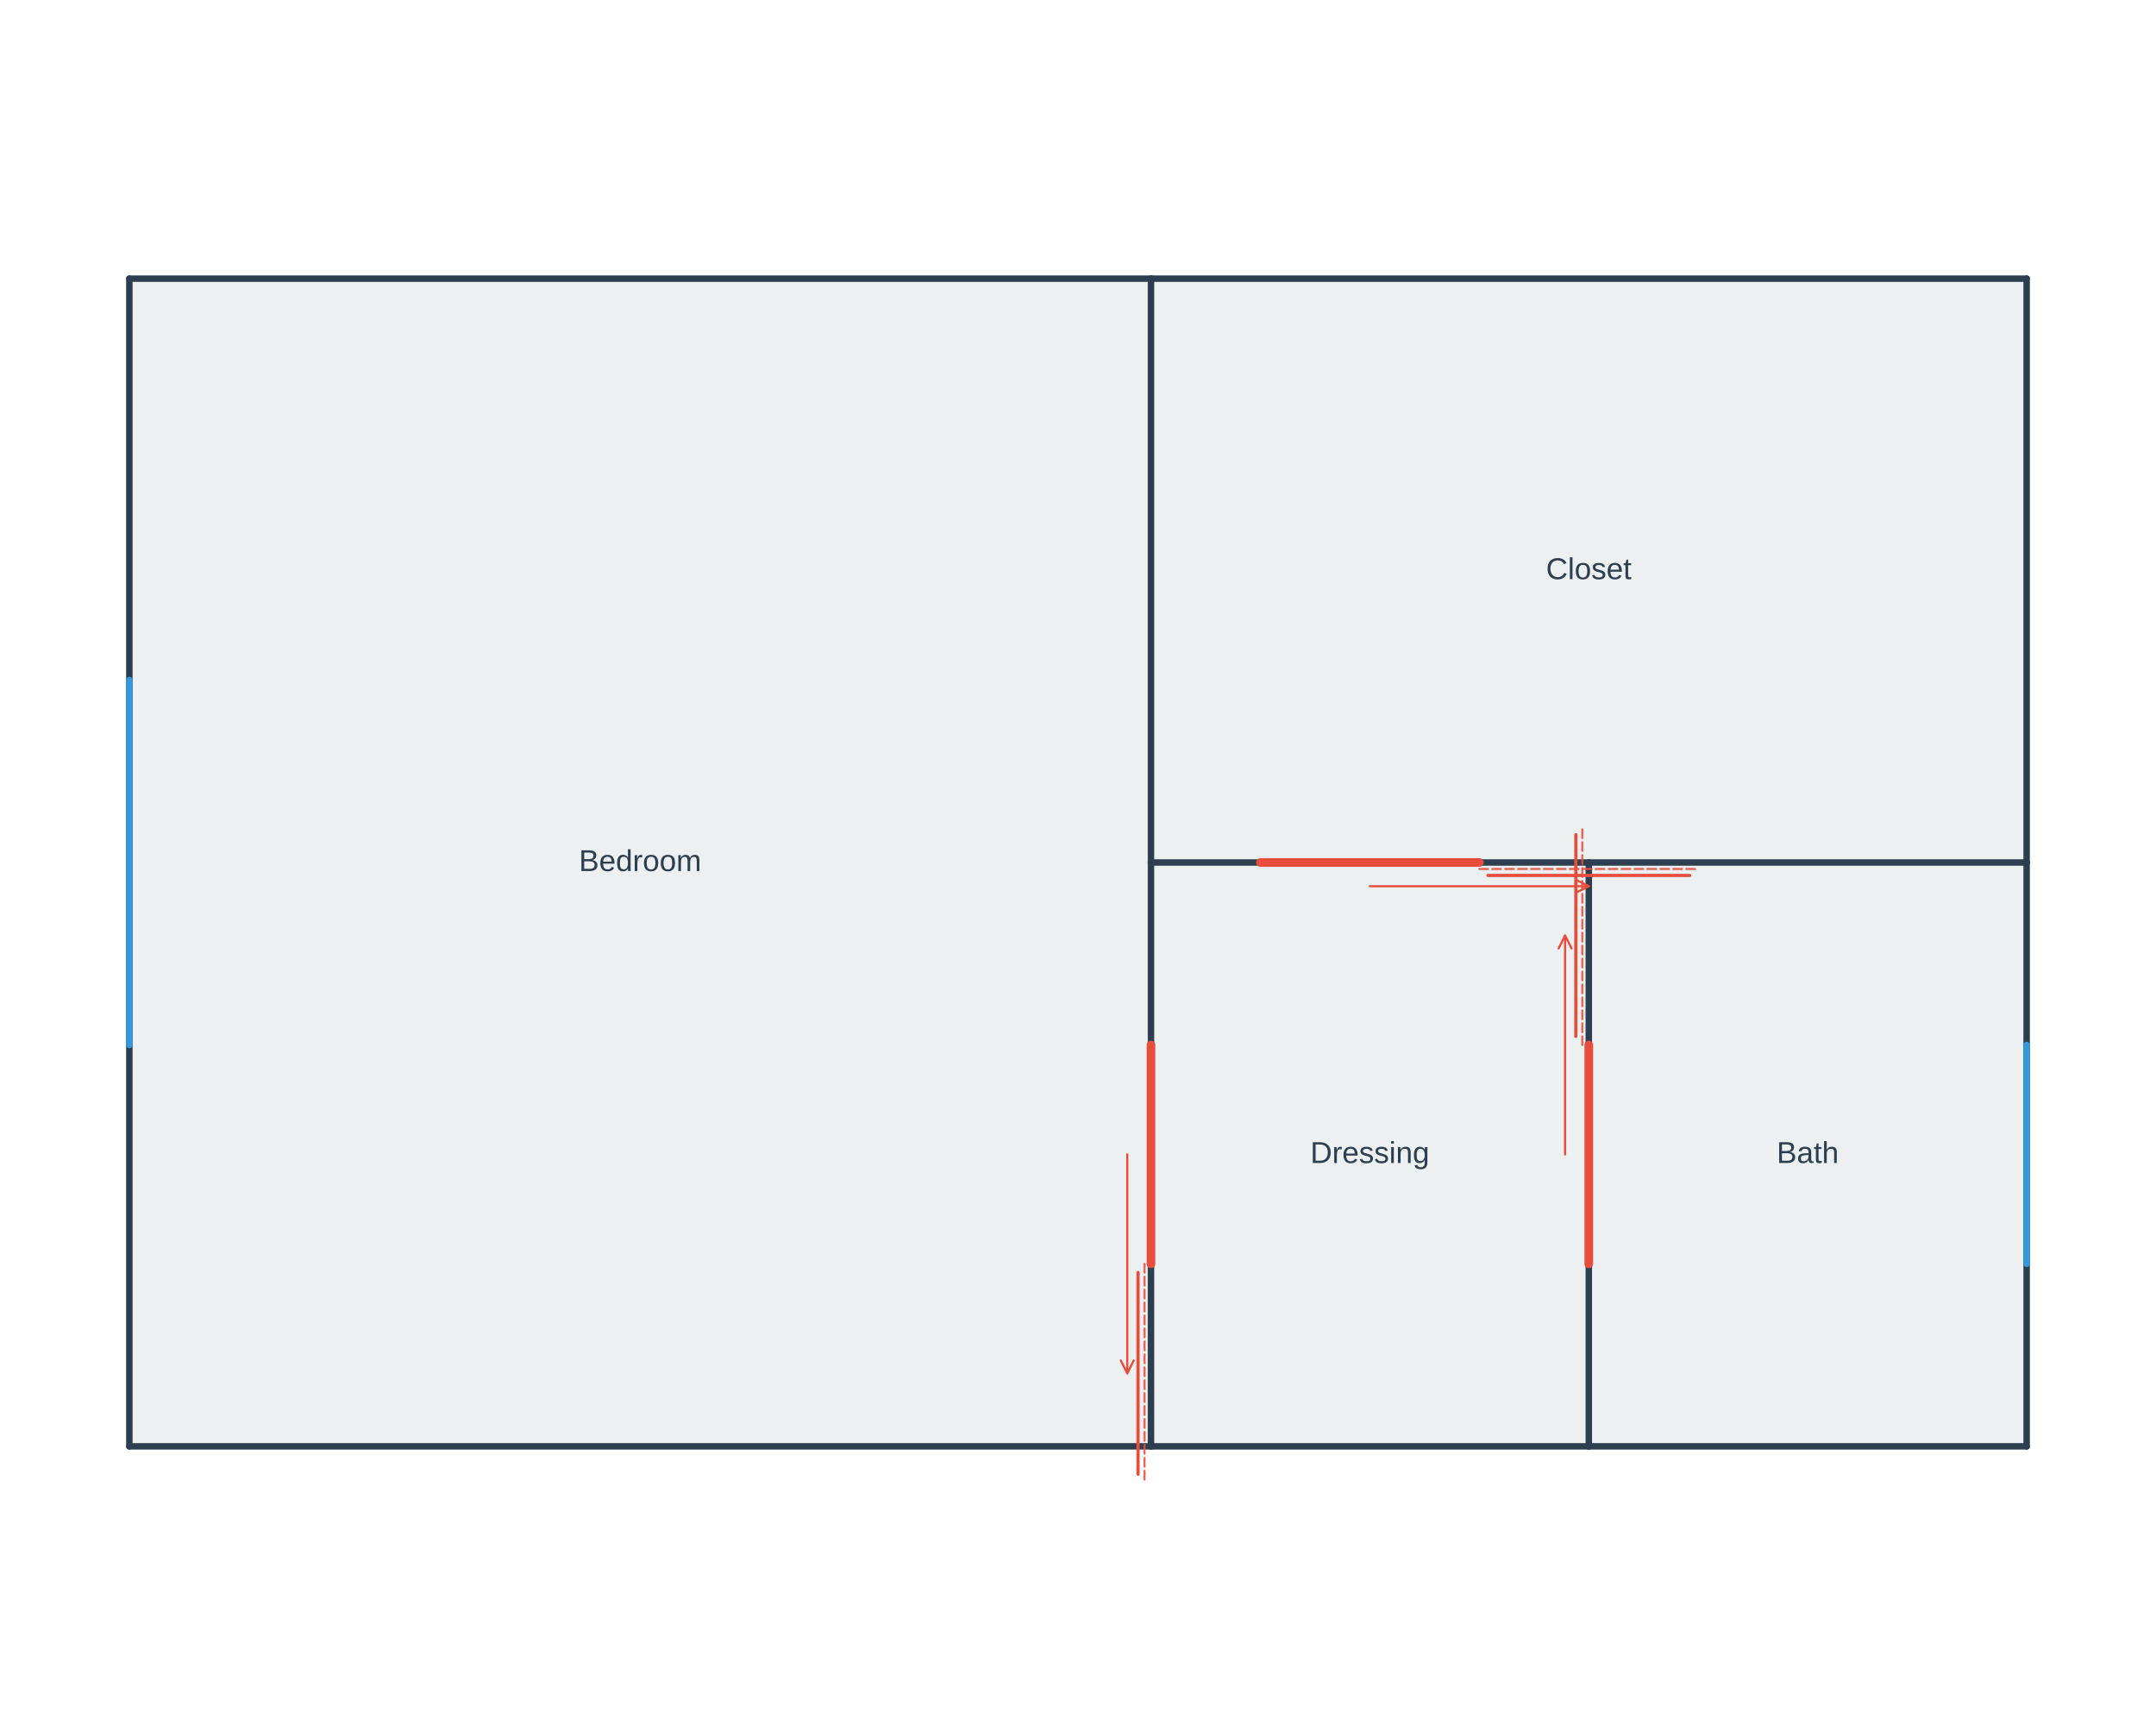
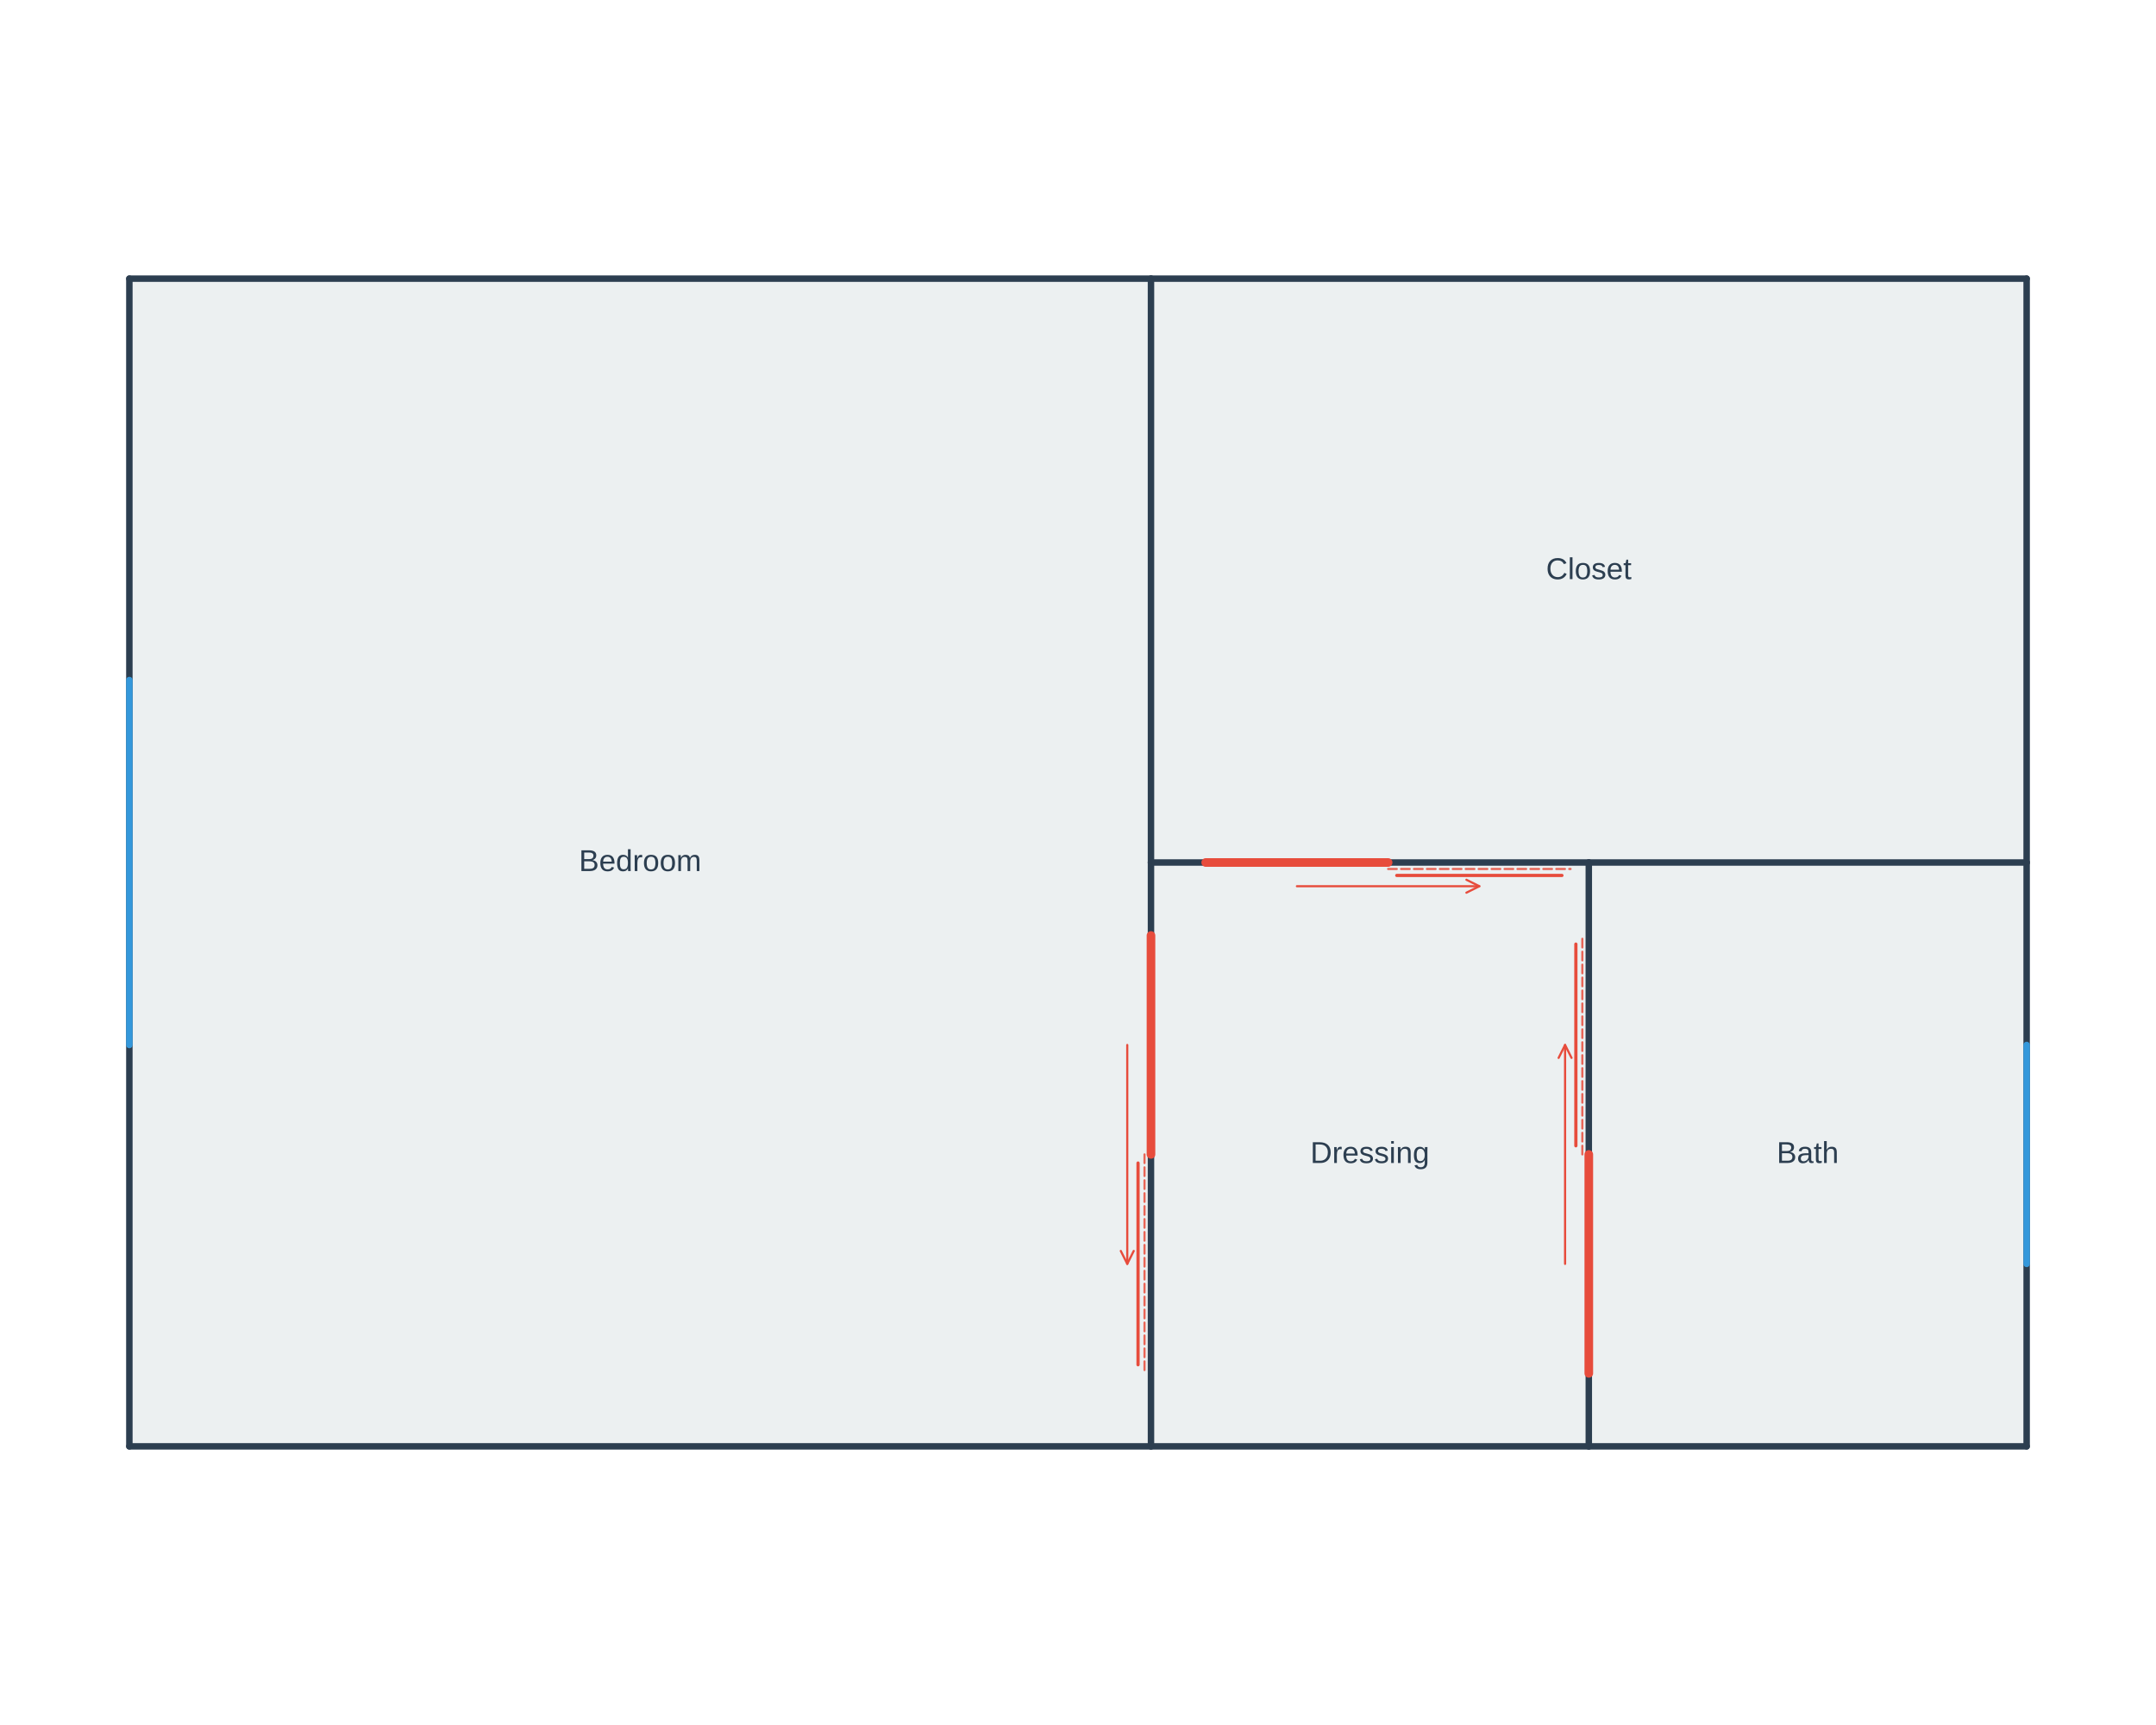
<svg xmlns="http://www.w3.org/2000/svg" width="1000" height="800" viewBox="0 0 1000 800">
  <defs>
    <style>
      .room-label { font-family: Arial, sans-serif; font-weight: 500; }
    </style>
  </defs>
  <rect width="1000" height="800" fill="#ffffff" />
  <path d="M 60.00 670.77 L 940.00 670.77 L 940.00 129.23 L 60.00 129.23 Z" fill="none" stroke="#7f8c8d" stroke-width="2" stroke-dasharray="8,4" />
  <path d="M 60.00 670.77 L 533.85 670.77 L 533.85 129.23 L 60.00 129.23 Z" fill="#ecf0f1" stroke="#bdc3c7" stroke-width="1" />
  <path d="M 533.85 670.77 L 736.92 670.77 L 736.92 400.00 L 533.85 400.00 Z" fill="#ecf0f1" stroke="#bdc3c7" stroke-width="1" />
  <path d="M 736.92 670.77 L 940.00 670.77 L 940.00 400.00 L 736.92 400.00 Z" fill="#ecf0f1" stroke="#bdc3c7" stroke-width="1" />
  <path d="M 533.85 400.00 L 940.00 400.00 L 940.00 129.23 L 533.85 129.23 Z" fill="#ecf0f1" stroke="#bdc3c7" stroke-width="1" />
  <line x1="533.85" y1="670.77" x2="533.85" y2="400.00" stroke="#2c3e50" stroke-width="3" stroke-linecap="round" />
  <line x1="533.85" y1="400.00" x2="533.85" y2="129.23" stroke="#2c3e50" stroke-width="3" stroke-linecap="round" />
  <line x1="736.92" y1="670.77" x2="736.92" y2="400.00" stroke="#2c3e50" stroke-width="3" stroke-linecap="round" />
  <line x1="533.85" y1="400.00" x2="736.92" y2="400.00" stroke="#2c3e50" stroke-width="3" stroke-linecap="round" />
  <line x1="736.92" y1="400.00" x2="940.00" y2="400.00" stroke="#2c3e50" stroke-width="3" stroke-linecap="round" />
  <line x1="60.00" y1="670.77" x2="533.85" y2="670.77" stroke="#2c3e50" stroke-width="3" stroke-linecap="round" />
  <line x1="60.00" y1="129.23" x2="533.85" y2="129.23" stroke="#2c3e50" stroke-width="3" stroke-linecap="round" />
  <line x1="60.00" y1="670.77" x2="60.00" y2="129.23" stroke="#2c3e50" stroke-width="3" stroke-linecap="round" />
  <line x1="533.85" y1="670.77" x2="736.92" y2="670.77" stroke="#2c3e50" stroke-width="3" stroke-linecap="round" />
  <line x1="736.92" y1="670.77" x2="940.00" y2="670.77" stroke="#2c3e50" stroke-width="3" stroke-linecap="round" />
  <line x1="940.00" y1="670.77" x2="940.00" y2="400.00" stroke="#2c3e50" stroke-width="3" stroke-linecap="round" />
  <line x1="940.00" y1="400.00" x2="940.00" y2="129.23" stroke="#2c3e50" stroke-width="3" stroke-linecap="round" />
  <line x1="533.85" y1="129.23" x2="940.00" y2="129.23" stroke="#2c3e50" stroke-width="3" stroke-linecap="round" />
-   <line x1="533.85" y1="586.15" x2="533.85" y2="484.62" stroke="#e74c3c" stroke-width="4" stroke-linecap="round" />
+   <line x1="533.85" y1="535.38" x2="533.85" y2="433.85" stroke="#e74c3c" stroke-width="4" stroke-linecap="round" />
  <g class="pocket-door" data-pocket-door="d_bed_dressing">
-     <line class="pocket-door-pocket" x1="530.85" y1="586.15" x2="530.85" y2="687.69" stroke="#e74c3c" stroke-width="1" stroke-dasharray="4,2" stroke-linecap="round" opacity="0.85" />
-     <line class="door-leaf pocket-door-leaf" x1="527.85" y1="590.15" x2="527.85" y2="683.69" stroke="#e74c3c" stroke-width="1.5" stroke-linecap="round" />
-     <line class="pocket-door-slide" x1="522.85" y1="535.38" x2="522.85" y2="636.92" stroke="#e74c3c" stroke-width="1" stroke-linecap="round" />
-     <polyline class="pocket-door-arrow" points="525.85,630.92 522.85,636.92 519.85,630.92" fill="none" stroke="#e74c3c" stroke-width="1" stroke-linecap="round" stroke-linejoin="round" />
+     <line class="pocket-door-pocket" x1="530.85" y1="535.38" x2="530.85" y2="636.92" stroke="#e74c3c" stroke-width="1" stroke-dasharray="4,2" stroke-linecap="round" opacity="0.85" />
+     <line class="door-leaf pocket-door-leaf" x1="527.85" y1="539.38" x2="527.85" y2="632.92" stroke="#e74c3c" stroke-width="1.5" stroke-linecap="round" />
+     <line class="pocket-door-slide" x1="522.85" y1="484.62" x2="522.85" y2="586.15" stroke="#e74c3c" stroke-width="1" stroke-linecap="round" />
+     <polyline class="pocket-door-arrow" points="525.85,580.15 522.85,586.15 519.85,580.15" fill="none" stroke="#e74c3c" stroke-width="1" stroke-linecap="round" stroke-linejoin="round" />
  </g>
-   <line x1="736.92" y1="586.15" x2="736.92" y2="484.62" stroke="#e74c3c" stroke-width="4" stroke-linecap="round" />
+   <line x1="736.92" y1="636.92" x2="736.92" y2="535.38" stroke="#e74c3c" stroke-width="4" stroke-linecap="round" />
  <g class="pocket-door" data-pocket-door="d_dressing_bath">
-     <line class="pocket-door-pocket" x1="733.92" y1="484.62" x2="733.92" y2="383.08" stroke="#e74c3c" stroke-width="1" stroke-dasharray="4,2" stroke-linecap="round" opacity="0.85" />
-     <line class="door-leaf pocket-door-leaf" x1="730.92" y1="480.62" x2="730.92" y2="387.08" stroke="#e74c3c" stroke-width="1.5" stroke-linecap="round" />
-     <line class="pocket-door-slide" x1="725.92" y1="535.38" x2="725.92" y2="433.85" stroke="#e74c3c" stroke-width="1" stroke-linecap="round" />
-     <polyline class="pocket-door-arrow" points="722.92,439.85 725.92,433.85 728.92,439.85" fill="none" stroke="#e74c3c" stroke-width="1" stroke-linecap="round" stroke-linejoin="round" />
+     <line class="pocket-door-pocket" x1="733.92" y1="535.38" x2="733.92" y2="433.85" stroke="#e74c3c" stroke-width="1" stroke-dasharray="4,2" stroke-linecap="round" opacity="0.85" />
+     <line class="door-leaf pocket-door-leaf" x1="730.92" y1="531.38" x2="730.92" y2="437.85" stroke="#e74c3c" stroke-width="1.5" stroke-linecap="round" />
+     <line class="pocket-door-slide" x1="725.92" y1="586.15" x2="725.92" y2="484.62" stroke="#e74c3c" stroke-width="1" stroke-linecap="round" />
+     <polyline class="pocket-door-arrow" points="722.92,490.62 725.92,484.62 728.92,490.62" fill="none" stroke="#e74c3c" stroke-width="1" stroke-linecap="round" stroke-linejoin="round" />
  </g>
-   <line x1="584.62" y1="400.00" x2="686.15" y2="400.00" stroke="#e74c3c" stroke-width="4" stroke-linecap="round" />
+   <line x1="559.23" y1="400.00" x2="643.85" y2="400.00" stroke="#e74c3c" stroke-width="4" stroke-linecap="round" />
  <g class="pocket-door" data-pocket-door="d_dressing_closet">
-     <line class="pocket-door-pocket" x1="686.15" y1="403.00" x2="787.69" y2="403.00" stroke="#e74c3c" stroke-width="1" stroke-dasharray="4,2" stroke-linecap="round" opacity="0.85" />
-     <line class="door-leaf pocket-door-leaf" x1="690.15" y1="406.00" x2="783.69" y2="406.00" stroke="#e74c3c" stroke-width="1.5" stroke-linecap="round" />
-     <line class="pocket-door-slide" x1="635.38" y1="411.00" x2="736.92" y2="411.00" stroke="#e74c3c" stroke-width="1" stroke-linecap="round" />
-     <polyline class="pocket-door-arrow" points="730.92,408.00 736.92,411.00 730.92,414.00" fill="none" stroke="#e74c3c" stroke-width="1" stroke-linecap="round" stroke-linejoin="round" />
+     <line class="pocket-door-pocket" x1="643.85" y1="403.00" x2="728.46" y2="403.00" stroke="#e74c3c" stroke-width="1" stroke-dasharray="4,2" stroke-linecap="round" opacity="0.85" />
+     <line class="door-leaf pocket-door-leaf" x1="647.85" y1="406.00" x2="724.46" y2="406.00" stroke="#e74c3c" stroke-width="1.5" stroke-linecap="round" />
+     <line class="pocket-door-slide" x1="601.54" y1="411.00" x2="686.15" y2="411.00" stroke="#e74c3c" stroke-width="1" stroke-linecap="round" />
+     <polyline class="pocket-door-arrow" points="680.15,408.00 686.15,411.00 680.15,414.00" fill="none" stroke="#e74c3c" stroke-width="1" stroke-linecap="round" stroke-linejoin="round" />
  </g>
  <line x1="60.00" y1="484.62" x2="60.00" y2="315.38" stroke="#3498db" stroke-width="3" stroke-linecap="round" />
  <line x1="940.00" y1="586.15" x2="940.00" y2="484.62" stroke="#3498db" stroke-width="3" stroke-linecap="round" />
  <text class="room-label" data-room-label="bedroom" x="296.92" y="400.00" font-size="14" fill="#2c3e50" text-anchor="middle" dominant-baseline="middle" font-family="Arial, sans-serif">Bedroom</text>
  <text class="room-label" data-room-label="dressing" x="635.38" y="535.38" font-size="14" fill="#2c3e50" text-anchor="middle" dominant-baseline="middle" font-family="Arial, sans-serif">Dressing</text>
  <text class="room-label" data-room-label="bath" x="838.46" y="535.38" font-size="14" fill="#2c3e50" text-anchor="middle" dominant-baseline="middle" font-family="Arial, sans-serif">Bath</text>
  <text class="room-label" data-room-label="closet" x="736.92" y="264.62" font-size="14" fill="#2c3e50" text-anchor="middle" dominant-baseline="middle" font-family="Arial, sans-serif">Closet</text>
</svg>
